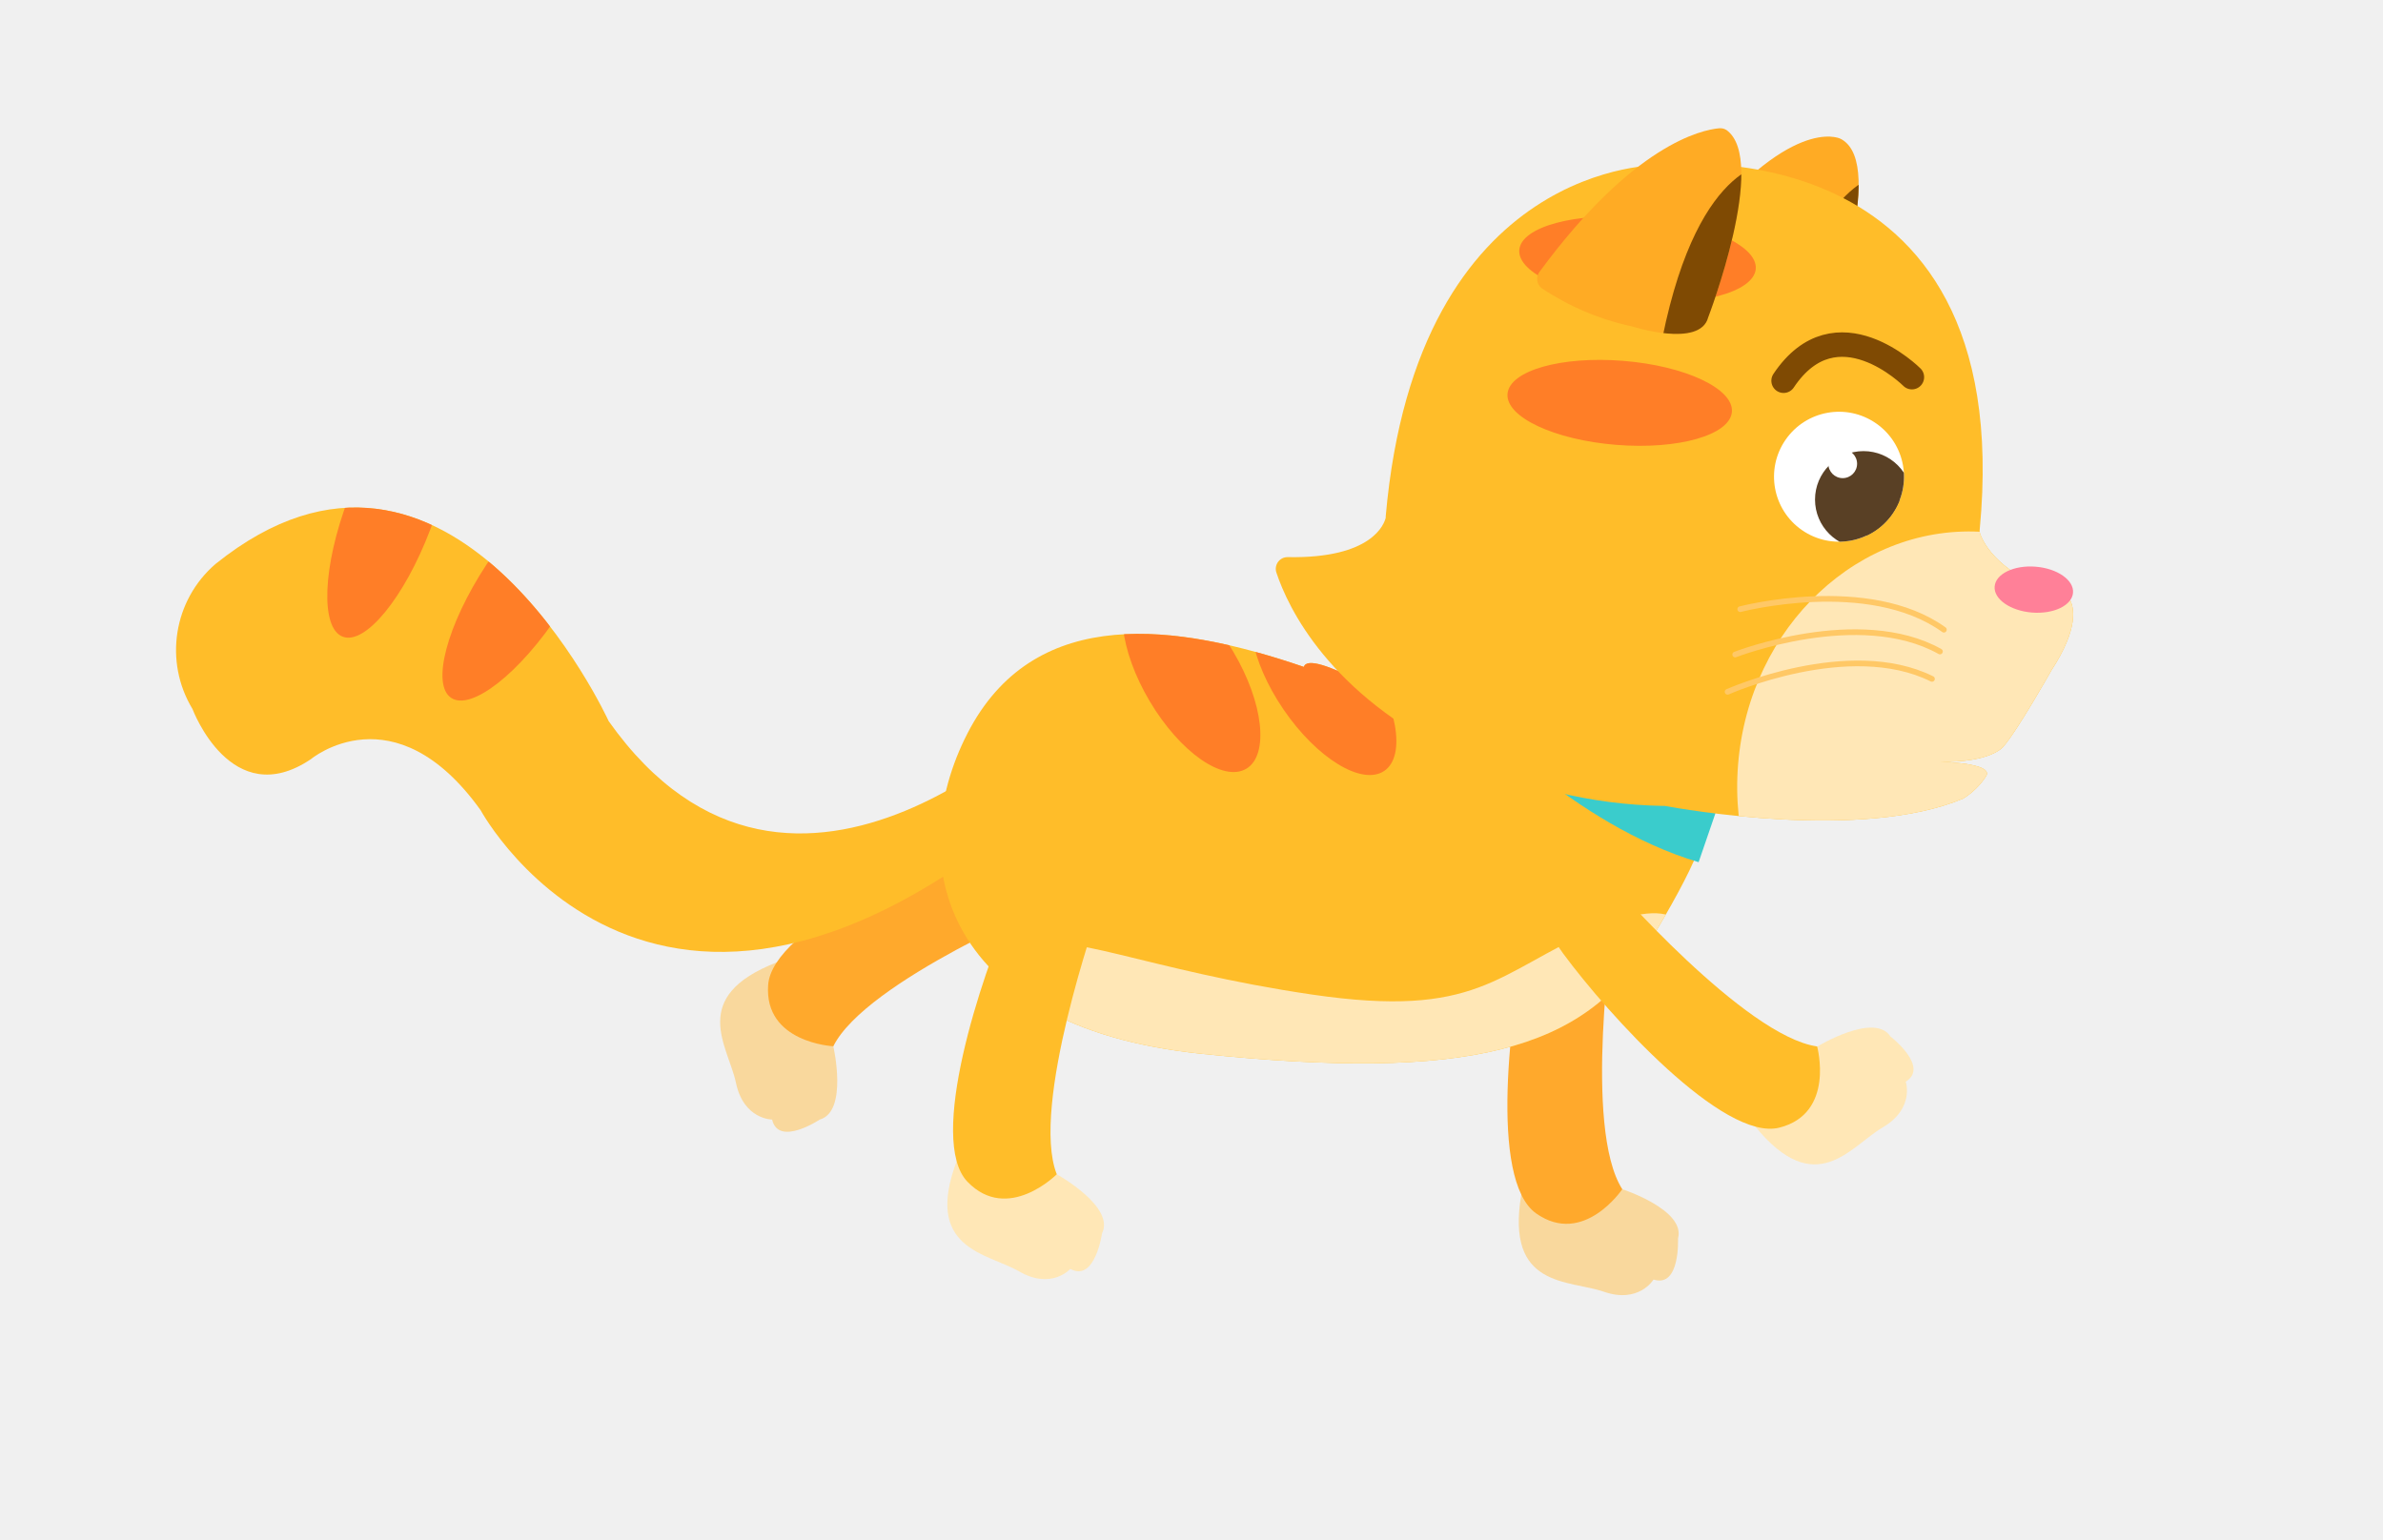
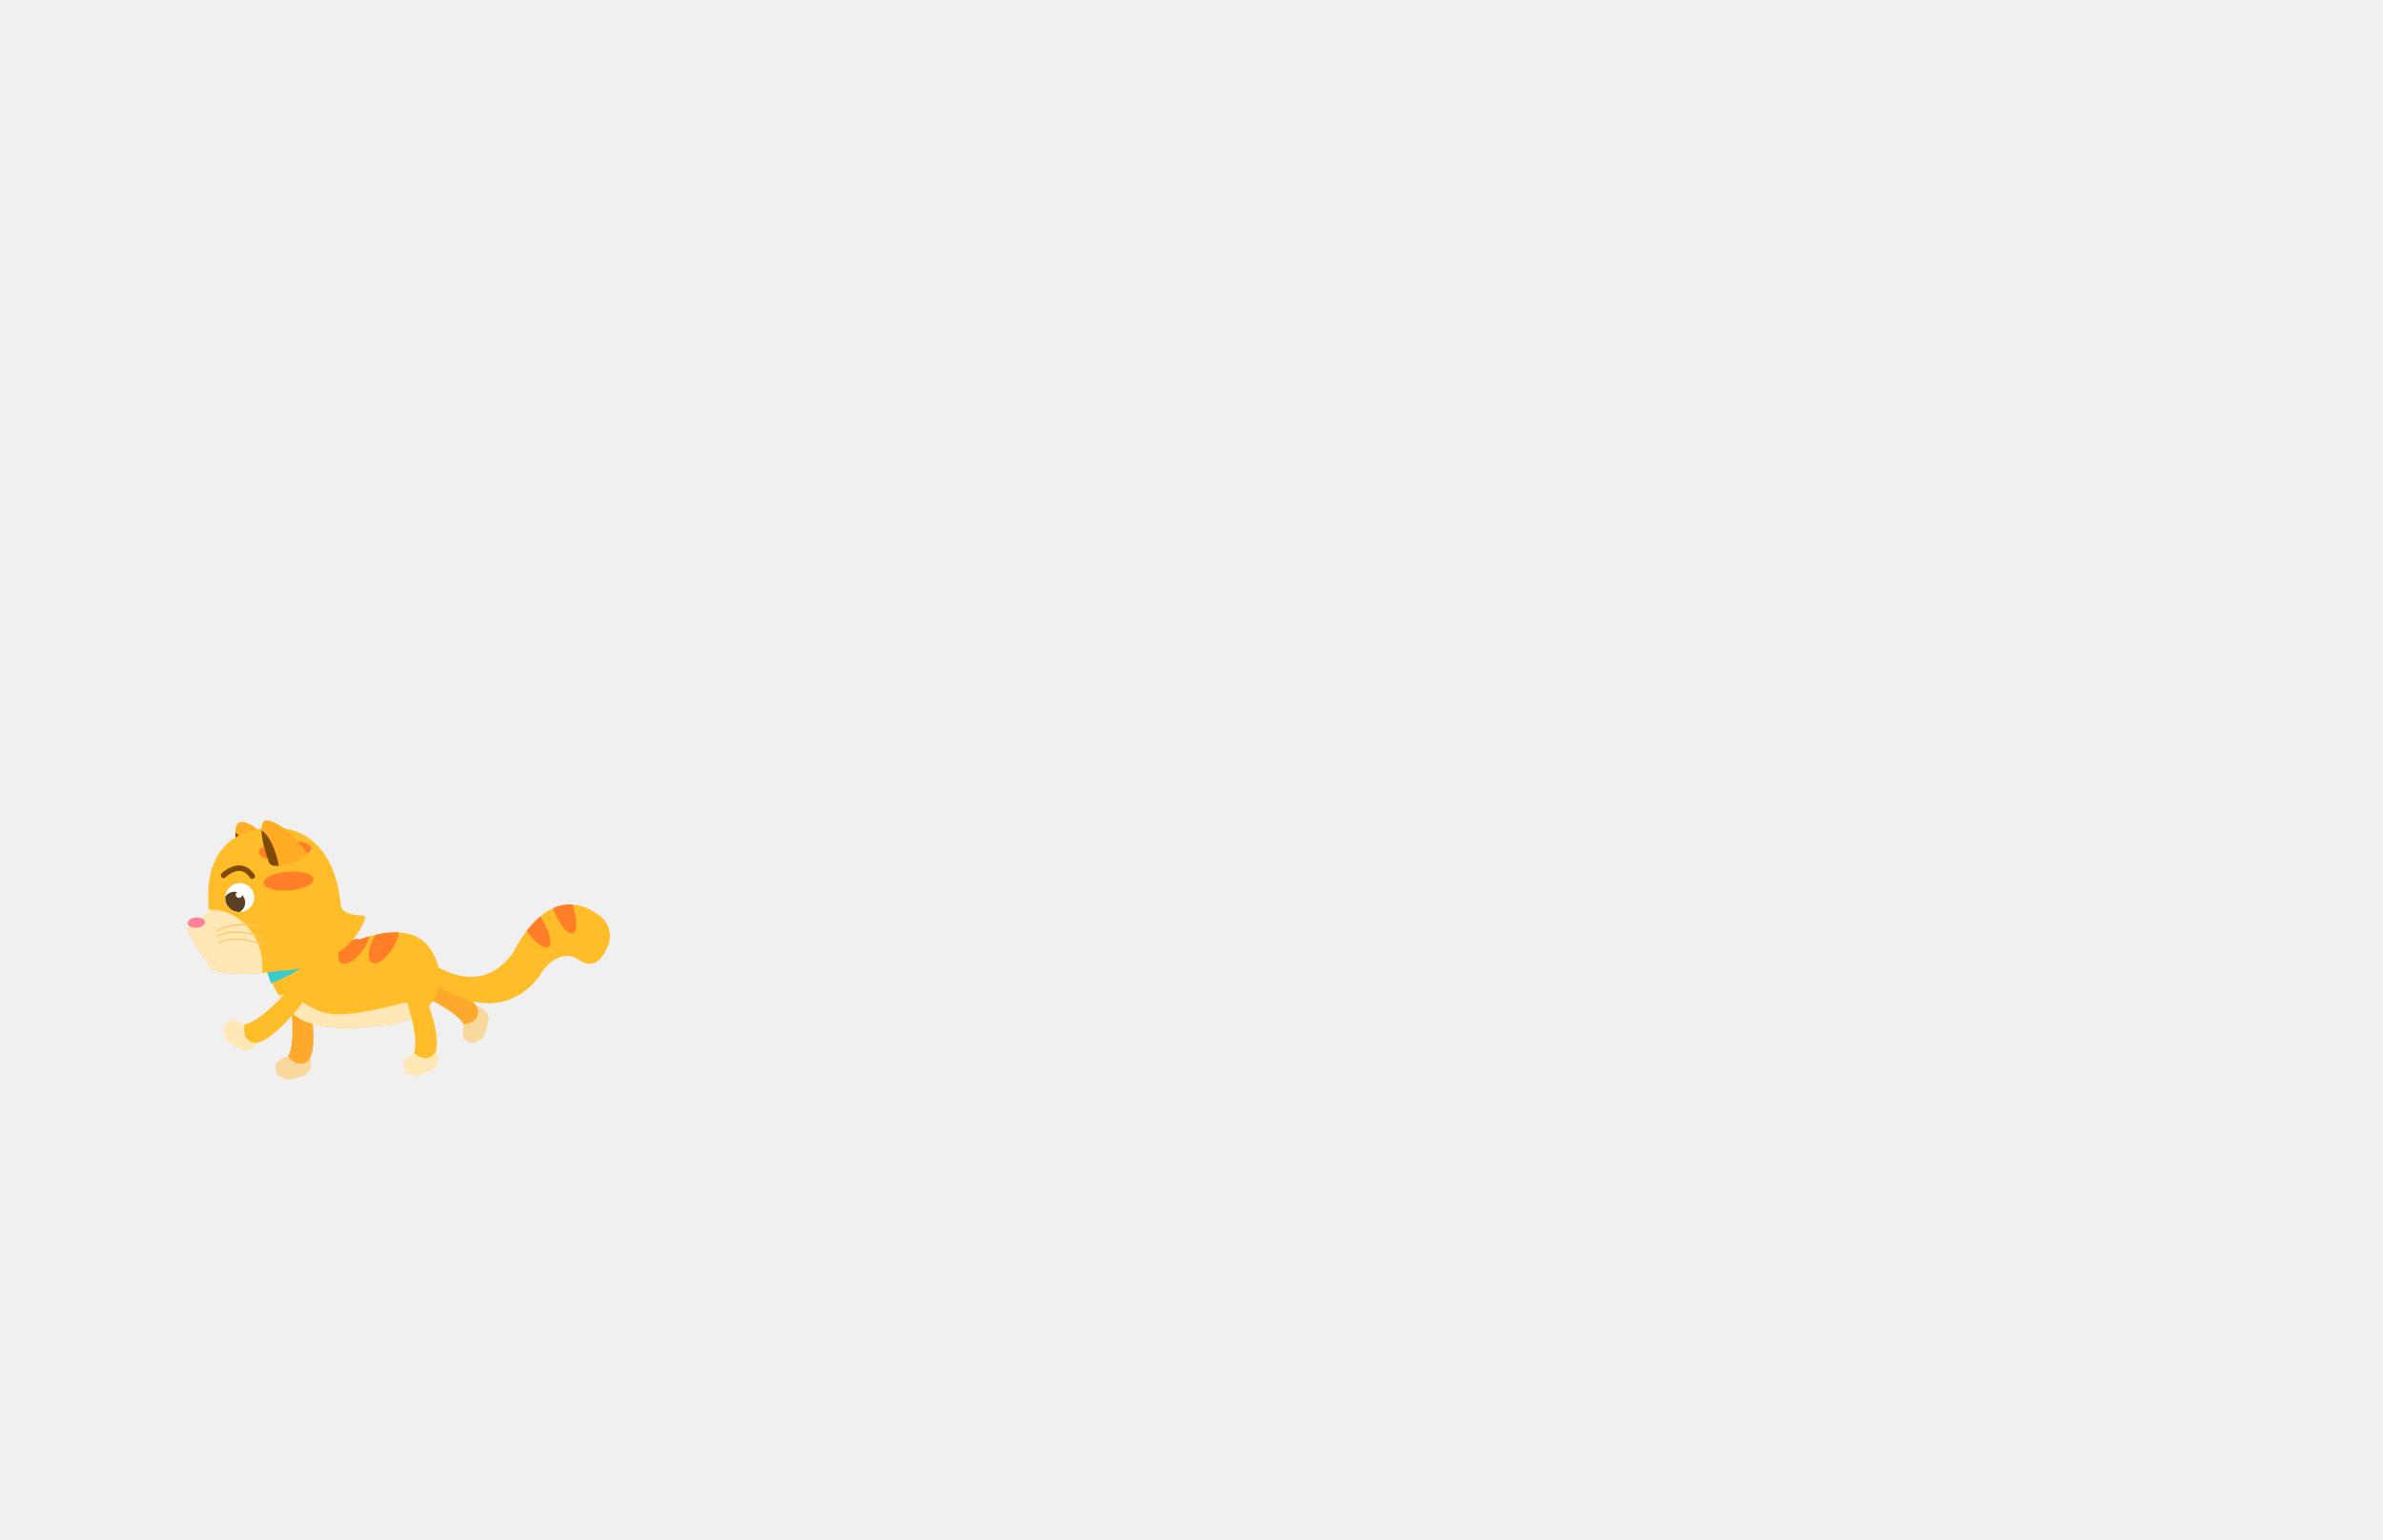
- <svg xmlns="http://www.w3.org/2000/svg" id="Layer_1" data-name="Layer 1" viewBox="0 0 260 168">
+ <svg xmlns="http://www.w3.org/2000/svg" id="_1" data-name="1" viewBox="0 0 260 168">
  <defs>
-     <style>.cls-1{fill:#ffbd29;}.cls-2{fill:#ffab24;}.cls-3{fill:#fff;}.cls-4{fill:#f9d89d;}.cls-5{fill:#ffa92c;}.cls-6{clip-path:url(#clip-path);}.cls-7{fill:#ff7e27;}.cls-8{clip-path:url(#clip-path-2);}.cls-9{fill:#ffe7b6;}.cls-10{fill:#3acccc;}.cls-11{clip-path:url(#clip-path-3);}.cls-12{fill:#7f4a03;}.cls-13{clip-path:url(#clip-path-4);}.cls-14{fill:#ff8098;}.cls-15{clip-path:url(#clip-path-5);}.cls-16{clip-path:url(#clip-path-6);}.cls-17{fill:#594025;}.cls-18,.cls-19{fill:none;stroke-linecap:round;}.cls-18{stroke:#7f4a03;stroke-miterlimit:10;stroke-width:2.67px;}.cls-19{stroke:#ffc866;stroke-linejoin:round;stroke-width:0.62px;}</style>
+     <style>.cls-1{fill:#ffbd29;}.cls-2{fill:#ffab24;}.cls-3{fill:#fff;}.cls-4{fill:#f9d89d;}.cls-5{fill:#ffa92c;}.cls-6{clip-path:url(#clip-path);}.cls-7{fill:#ff7e27;}.cls-8{clip-path:url(#clip-path-2);}.cls-9{fill:#ffe7b6;}.cls-10{fill:#3acccc;}.cls-11{clip-path:url(#clip-path-3);}.cls-12{fill:#7f4a03;}.cls-13{clip-path:url(#clip-path-4);}.cls-14{fill:#ff8098;}.cls-15{clip-path:url(#clip-path-5);}.cls-16{clip-path:url(#clip-path-6);}.cls-17{fill:#594025;}.cls-18,.cls-19{fill:none;stroke-linecap:round;}.cls-18{stroke:#7f4a03;stroke-miterlimit:10;stroke-width:0.6px;}.cls-19{stroke:#ffc866;stroke-linejoin:round;stroke-width:0.14px;}</style>
    <clipPath id="clip-path">
-       <path class="cls-1" d="M118.91,82.86c-45.82,43.81-66.47,5.56-66.47,5.56C43,75.25,33.92,82.85,33.92,82.85,25.22,88.71,21,77.37,21,77.37a12.41,12.41,0,0,1,2.51-15.82C49.16,40.92,66.41,78.7,66.41,78.7c20.24,28.62,49.45-1.86,49.45-1.86a2.71,2.71,0,0,1,3.74,1C121.15,80.24,118.91,82.86,118.91,82.86Z" />
+       <path class="cls-1" d="M44.35,104.81c10.2,9.75,14.8,1.24,14.8,1.24,2.11-2.93,4.12-1.24,4.12-1.24,1.93,1.3,2.88-1.22,2.88-1.22a2.76,2.76,0,0,0-.56-3.52c-5.71-4.59-9.55,3.82-9.55,3.82-4.51,6.36-11-.42-11-.42a.61.61,0,0,0-.83.23A1,1,0,0,0,44.35,104.81Z" />
    </clipPath>
    <clipPath id="clip-path-2">
-       <path class="cls-1" d="M166.77,80.43s-2.41-.57-6.7-1.83c-2.25-1.38-12.59-7.57-12-4.4-2.8-1.41-5.51-2.46-5.81-1.42-14-4.79-29-6.71-36.35,6.59C98.41,93.07,102.1,112,131.07,115s41.86-.26,48.87-12.1C189.39,87,190.94,81.84,166.77,80.43Z" />
+       <path class="cls-1" d="M33.7,104.27s.54-.13,1.49-.41c.5-.3,2.81-1.68,2.66-1,.63-.31,1.23-.54,1.3-.31,3.1-1.07,6.46-1.5,8.09,1.47s.85,7.26-5.59,7.92-9.32-.06-10.88-2.69C28.67,105.72,28.32,104.59,33.7,104.27Z" />
    </clipPath>
    <clipPath id="clip-path-3">
-       <path class="cls-2" d="M199.17,35.8s6.81-17.74,1.75-20.6a1,1,0,0,0-.21-.1c-.89-.34-6.86-1.78-18,13.58a1.33,1.33,0,0,0-.22,1c.36,1.49,1.9,5.45,8.36,7.06C190.88,36.78,198.29,39.15,199.17,35.8Z" />
+       <path class="cls-2" d="M26.49,94.34s-1.51-4-.39-4.59l0,0c.2-.07,1.53-.39,4,3a.36.36,0,0,1,.05.23,2.28,2.28,0,0,1-1.86,1.57S26.69,95.09,26.49,94.34Z" />
    </clipPath>
    <clipPath id="clip-path-4">
-       <path class="cls-1" d="M214.2,87.15c-11,4.66-30.79,1.13-32.57.8a1,1,0,0,0-.25,0A52.56,52.56,0,0,1,159,82.48c-14-6.73-18.46-16.14-19.74-20a1.28,1.28,0,0,1,1.25-1.68c9.25.17,10.53-3.66,10.68-4.3a.77.77,0,0,0,0-.15c3.43-39,30-38.34,30-38.34S220.26,13.16,216,57.77a1.06,1.06,0,0,0,.06.53c.37,1,2.12,4.57,9,6.53a1.25,1.25,0,0,1,.76.59c.49.88,1,3.13-2,7.74,0,0-3.7,6.57-5.24,8.32,0,0-1.31,1.76-6.91,1.65,0,0,5.82.11,5.05,1.54A8,8,0,0,1,214.2,87.15Z" />
+       <path class="cls-1" d="M23.15,105.77c2.44,1,6.85.25,7.24.17h.06a11.7,11.7,0,0,0,5-1.21,7.92,7.92,0,0,0,4.39-4.46.29.29,0,0,0-.28-.37c-2,0-2.34-.81-2.37-1a0,0,0,0,1,0,0c-.76-8.67-6.67-8.53-6.67-8.53s-8.69-1.08-7.73,8.85a.25.25,0,0,1,0,.12c-.08.22-.47,1-2,1.45a.31.31,0,0,0-.17.13c-.11.2-.21.7.44,1.72a20.85,20.85,0,0,0,1.17,1.86s.29.39,1.54.36c0,0-1.3,0-1.13.34A1.9,1.9,0,0,0,23.15,105.77Z" />
    </clipPath>
    <clipPath id="clip-path-5">
-       <path class="cls-2" d="M186.37,34.64s6.58-17.15,2-20.45a1.26,1.26,0,0,0-.81-.19c-1.89.17-9.36,1.75-19.6,15.68a1.28,1.28,0,0,0,.27,1.79,28.62,28.62,0,0,0,9.86,4.16S185.49,38,186.37,34.64Z" />
+       <path class="cls-2" d="M29.34,94.08s-1.47-3.82-.44-4.55a.22.22,0,0,1,.18,0c.42,0,2.08.39,4.36,3.49a.29.29,0,0,1-.06.4,6.48,6.48,0,0,1-2.2.92S29.54,94.83,29.34,94.08Z" />
    </clipPath>
    <clipPath id="clip-path-6">
-       <circle class="cls-3" cx="200.66" cy="52.04" r="7.09" transform="translate(43.56 187.29) rotate(-55.27)" />
+       <circle class="cls-3" cx="26.16" cy="97.95" r="1.58" />
    </clipPath>
  </defs>
-   <path class="cls-4" d="M90.92,114.18s1.64,7.12-1.48,8c0,0-4.5,3-5.2,0,0,0-3.1,0-3.94-4s-5.26-9.4,4.49-13.17C84.79,105.06,91.34,103.68,90.92,114.18Z" />
-   <path class="cls-5" d="M115.13,98.46s-20.66,8.59-24.21,15.72c0,0-7.57-.37-7.11-6.69s17.61-13.86,25.42-16.43S120.16,95,115.13,98.46Z" />
-   <path class="cls-1" d="M118.91,82.86c-45.82,43.81-66.47,5.56-66.47,5.56C43,75.25,33.92,82.85,33.92,82.85,25.22,88.71,21,77.37,21,77.37a12.41,12.41,0,0,1,2.51-15.82C49.16,40.92,66.41,78.7,66.41,78.7c20.24,28.62,49.45-1.86,49.45-1.86a2.71,2.71,0,0,1,3.74,1C121.15,80.24,118.91,82.86,118.91,82.86Z" />
+   <path class="cls-4" d="M50.58,111.78s-.36,1.59.33,1.78c0,0,1,.67,1.16,0,0,0,.69,0,.87-.88s1.18-2.09-1-2.93C51.94,109.75,50.49,109.44,50.58,111.78Z" />
+   <path class="cls-5" d="M45.19,108.28s4.6,1.92,5.39,3.5c0,0,1.69-.08,1.58-1.49s-3.91-3.08-5.65-3.65S44.07,107.52,45.19,108.28Z" />
+   <path class="cls-1" d="M44.35,104.81c10.2,9.75,14.8,1.24,14.8,1.24,2.11-2.93,4.12-1.24,4.12-1.24,1.93,1.3,2.88-1.22,2.88-1.22a2.76,2.76,0,0,0-.56-3.52c-5.71-4.59-9.55,3.82-9.55,3.82-4.51,6.36-11-.42-11-.42a.61.61,0,0,0-.83.23A1,1,0,0,0,44.35,104.81Z" />
  <g class="cls-6">
-     <ellipse class="cls-7" cx="42.46" cy="56.1" rx="14.31" ry="4.78" transform="translate(-25.04 75.91) rotate(-69.23)" />
-     <ellipse class="cls-7" cx="57.09" cy="64.22" rx="14.31" ry="4.78" transform="translate(-27.93 76.65) rotate(-56.69)" />
+     <ellipse class="cls-7" cx="61.36" cy="98.86" rx="1.06" ry="3.18" transform="translate(-31.06 28.18) rotate(-20.77)" />
+     <ellipse class="cls-7" cx="58.11" cy="100.66" rx="1.06" ry="3.18" transform="translate(-45.74 48.46) rotate(-33.31)" />
  </g>
-   <path class="cls-4" d="M177,129.78s6.95,2.26,6.08,5.38c0,0,.26,5.42-2.67,4.48,0,0-1.59,2.66-5.42,1.33s-10.77-.35-9-10.64C166.06,130.33,168.25,124,177,129.78Z" />
-   <path class="cls-5" d="M176,100.93s-3.29,22.13,1,28.85c0,0-4.23,6.29-9.4,2.64s-2.79-22.23-1-30.25S175.68,94.84,176,100.93Z" />
-   <path class="cls-1" d="M166.77,80.43s-2.41-.57-6.7-1.83c-2.25-1.38-12.59-7.57-12-4.4-2.8-1.41-5.51-2.46-5.81-1.42-14-4.79-29-6.71-36.35,6.59C98.41,93.07,102.1,112,131.07,115s41.86-.26,48.87-12.1C189.39,87,190.94,81.84,166.77,80.43Z" />
+   <path class="cls-4" d="M31.42,115.25s-1.55.51-1.35,1.2c0,0-.06,1.21.59,1a1,1,0,0,0,1.21.29c.85-.29,2.39-.07,2-2.36C33.86,115.38,33.37,114,31.42,115.25Z" />
+   <path class="cls-5" d="M31.64,108.83s.73,4.93-.22,6.42c0,0,.94,1.4,2.09.59s.62-5,.22-6.73S31.72,107.48,31.64,108.83Z" />
+   <path class="cls-1" d="M33.7,104.27s.54-.13,1.49-.41c.5-.3,2.81-1.68,2.66-1,.63-.31,1.23-.54,1.3-.31,3.1-1.07,6.46-1.5,8.09,1.47s.85,7.26-5.59,7.92-9.32-.06-10.88-2.69C28.67,105.72,28.32,104.59,33.7,104.27Z" />
  <g class="cls-8">
-     <ellipse class="cls-7" cx="144.43" cy="74.45" rx="5.3" ry="11.72" transform="translate(-16.83 94.45) rotate(-34.34)" />
-     <ellipse class="cls-7" cx="130" cy="73.81" rx="5.3" ry="11.72" transform="translate(-19.47 76.67) rotate(-30.68)" />
-     <path class="cls-9" d="M184.23,103.33s.7-6.75-10.17-1.93-12.82,9.79-30.9,7.14-27.51-7.28-30.75-5-7.3,5.51,3.89,13.22,53.55,8.35,53.55,8.35,14.37-3.86,14.59-4.67S184.23,103.33,184.23,103.33Z" />
+     <ellipse class="cls-7" cx="38.67" cy="102.94" rx="2.61" ry="1.18" transform="translate(-68.14 76.8) rotate(-55.66)" />
+     <ellipse class="cls-7" cx="41.89" cy="102.8" rx="2.61" ry="1.18" transform="translate(-67.9 86.37) rotate(-59.32)" />
+     <path class="cls-9" d="M29.81,109.37s-.15-1.5,2.27-.43,2.85,2.18,6.88,1.59,6.12-1.62,6.84-1.11,1.62,1.23-.87,2.94S33,114.22,33,114.22a24.87,24.87,0,0,1-3.25-1C29.72,113,29.81,109.37,29.81,109.37Z" />
  </g>
-   <path class="cls-10" d="M160.33,77.67s11.35,12.38,25,16.42l3-8.73S158.67,64.77,160.33,77.67Z" />
-   <path class="cls-2" d="M199.17,35.8s6.81-17.74,1.75-20.6a1,1,0,0,0-.21-.1c-.89-.34-6.86-1.78-18,13.58a1.33,1.33,0,0,0-.22,1c.36,1.49,1.9,5.45,8.36,7.06C190.88,36.78,198.29,39.15,199.17,35.8Z" />
+   <path class="cls-10" d="M35.13,103.66a14.43,14.43,0,0,1-5.56,3.65l-.66-1.94S35.5,100.79,35.13,103.66Z" />
+   <path class="cls-2" d="M26.49,94.34s-1.51-4-.39-4.59l0,0c.2-.07,1.53-.39,4,3a.36.36,0,0,1,.05.23,2.28,2.28,0,0,1-1.86,1.57S26.69,95.09,26.49,94.34Z" />
  <g class="cls-11">
-     <path class="cls-12" d="M206.4,18.88S198.24,18,194.18,38c0,0,9.68,5.74,10.78,2.87s4.68-18.52,4.68-18.52Z" />
+     <path class="cls-12" d="M24.88,90.57s1.82-.18,2.72,4.26c0,0-2.15,1.28-2.4.64s-1-4.12-1-4.12Z" />
  </g>
-   <path class="cls-1" d="M214.2,87.15c-11,4.66-30.79,1.13-32.57.8a1,1,0,0,0-.25,0A52.56,52.56,0,0,1,159,82.48c-14-6.73-18.46-16.14-19.74-20a1.28,1.28,0,0,1,1.25-1.68c9.25.17,10.53-3.66,10.68-4.3a.77.77,0,0,0,0-.15c3.43-39,30-38.34,30-38.34S220.26,13.16,216,57.77a1.06,1.06,0,0,0,.06.53c.37,1,2.12,4.57,9,6.53a1.25,1.25,0,0,1,.76.59c.49.88,1,3.13-2,7.74,0,0-3.7,6.57-5.24,8.32,0,0-1.31,1.76-6.91,1.65,0,0,5.82.11,5.05,1.54A8,8,0,0,1,214.2,87.15Z" />
+   <path class="cls-1" d="M23.15,105.77c2.44,1,6.85.25,7.24.17h.06a11.7,11.7,0,0,0,5-1.21,7.92,7.92,0,0,0,4.39-4.46.29.29,0,0,0-.28-.37c-2,0-2.34-.81-2.37-1a0,0,0,0,1,0,0c-.76-8.67-6.67-8.53-6.67-8.53s-8.69-1.08-7.73,8.85a.25.25,0,0,1,0,.12c-.08.22-.47,1-2,1.45a.31.31,0,0,0-.17.13c-.11.2-.21.7.44,1.72a20.85,20.85,0,0,0,1.17,1.86s.29.39,1.54.36c0,0-1.3,0-1.13.34A1.9,1.9,0,0,0,23.15,105.77Z" />
  <g class="cls-13">
-     <ellipse class="cls-9" cx="214.5" cy="85.42" rx="27.44" ry="24.94" transform="translate(112.22 292.42) rotate(-85.42)" />
+     <ellipse class="cls-9" cx="23.08" cy="105.38" rx="5.55" ry="6.11" transform="translate(-8.34 2.18) rotate(-4.58)" />
  </g>
-   <ellipse class="cls-14" cx="221.9" cy="64.35" rx="2.51" ry="4.29" transform="translate(140.04 280.4) rotate(-85.42)" />
-   <ellipse class="cls-7" cx="176.72" cy="43.96" rx="4.6" ry="12.28" transform="translate(118.79 216.61) rotate(-85.42)" />
-   <ellipse class="cls-7" cx="178.55" cy="28.88" rx="4.6" ry="12.9" transform="matrix(0.08, -1, 1, 0.08, 135.5, 204.55)" />
-   <path class="cls-2" d="M186.37,34.64s6.58-17.15,2-20.45a1.26,1.26,0,0,0-.81-.19c-1.89.17-9.36,1.75-19.6,15.68a1.28,1.28,0,0,0,.27,1.79,28.62,28.62,0,0,0,9.86,4.16S185.49,38,186.37,34.64Z" />
+   <ellipse class="cls-14" cx="21.43" cy="100.69" rx="0.96" ry="0.56" transform="translate(-7.97 2.03) rotate(-4.58)" />
+   <ellipse class="cls-7" cx="31.49" cy="96.15" rx="2.73" ry="1.02" transform="translate(-7.58 2.82) rotate(-4.58)" />
+   <ellipse class="cls-7" cx="31.08" cy="92.8" rx="2.87" ry="1.02" transform="translate(-7.31 2.78) rotate(-4.58)" />
+   <path class="cls-2" d="M29.34,94.08s-1.47-3.82-.44-4.55a.22.22,0,0,1,.18,0c.42,0,2.08.39,4.36,3.49a.29.29,0,0,1-.06.4,6.48,6.48,0,0,1-2.2.92S29.54,94.83,29.34,94.08Z" />
  <g class="cls-15">
-     <path class="cls-12" d="M193.6,17.73s-8.16-.85-12.22,19.13c0,0,9.68,5.73,10.78,2.86s4.68-18.52,4.68-18.52Z" />
+     <path class="cls-12" d="M27.73,90.32s1.82-.19,2.72,4.25c0,0-2.15,1.28-2.4.64s-1-4.12-1-4.12Z" />
  </g>
-   <circle class="cls-3" cx="200.66" cy="52.04" r="7.09" transform="translate(43.56 187.29) rotate(-55.27)" />
+   <circle class="cls-3" cx="26.16" cy="97.95" r="1.58" />
  <g class="cls-16">
-     <circle class="cls-17" cx="203.32" cy="54.52" r="5.29" />
-     <circle class="cls-17" cx="203.32" cy="54.52" r="3.9" />
-     <circle class="cls-3" cx="201.05" cy="50.61" r="1.57" />
+     <circle class="cls-17" cx="25.57" cy="98.5" r="1.18" />
+     <circle class="cls-17" cx="25.57" cy="98.5" r="0.87" />
+     <circle class="cls-3" cx="26.07" cy="97.64" r="0.35" />
  </g>
-   <path class="cls-18" d="M208.6,41.16s-8.23-8.25-14,.39" />
-   <path class="cls-19" d="M189.87,66.48s14-3.67,22.22,2.24" />
-   <path class="cls-19" d="M189.32,71.43s13.53-5.26,22.34-.33" />
-   <path class="cls-19" d="M188.49,75.5s13.26-5.91,22.3-1.41" />
-   <path class="cls-9" d="M198.26,114.22s6.24-3.8,8-1.11c0,0,4.29,3.32,1.67,4.93,0,0,1,2.94-2.52,5s-7.27,8-13.91-.11C191.54,122.91,188.16,117.13,198.26,114.22Z" />
-   <path class="cls-1" d="M175.71,96.2s14.66,16.89,22.55,18c0,0,2,7.3-4.11,8.86s-18.7-12.35-23.6-19S170.85,92.51,175.71,96.2Z" />
-   <path class="cls-9" d="M115.3,128.15s6.39,3.54,4.94,6.44c0,0-.76,5.37-3.46,3.89,0,0-2.06,2.31-5.57.28s-10.51-2.38-6.79-12.15C104.42,126.61,107.77,120.81,115.3,128.15Z" />
-   <path class="cls-1" d="M119.79,99.64s-7.42,21.1-4.49,28.51c0,0-5.34,5.38-9.74.82s1.47-22.36,4.79-29.89S120.59,93.59,119.79,99.64Z" />
+   <path class="cls-18" d="M24.39,95.53s1.83-1.83,3.13.09" />
+   <path class="cls-19" d="M28.56,101.17s-3.12-.82-4.94.5" />
+   <path class="cls-19" d="M28.68,102.27s-3-1.17-5-.08" />
+   <path class="cls-19" d="M28.87,103.17s-2.95-1.31-5-.31" />
+   <path class="cls-9" d="M26.69,111.79s-1.39-.85-1.79-.25c0,0-.95.74-.37,1.1a1,1,0,0,0,.56,1.11c.78.46,1.62,1.77,3.1,0C28.19,113.72,28.94,112.44,26.69,111.79Z" />
+   <path class="cls-1" d="M31.71,107.78s-3.26,3.76-5,4c0,0-.45,1.63.92,2s4.16-2.75,5.25-4.21S32.79,107,31.71,107.78Z" />
+   <path class="cls-9" d="M45.16,114.89s-1.43.79-1.1,1.43c0,0,.17,1.2.77.87a1,1,0,0,0,1.24.06c.78-.45,2.34-.53,1.51-2.7C47.58,114.55,46.83,113.26,45.16,114.89Z" />
+   <path class="cls-1" d="M44.16,108.55s1.65,4.69,1,6.34c0,0,1.18,1.2,2.16.18s-.32-5-1.06-6.65S44,107.2,44.16,108.55Z" />
</svg>
